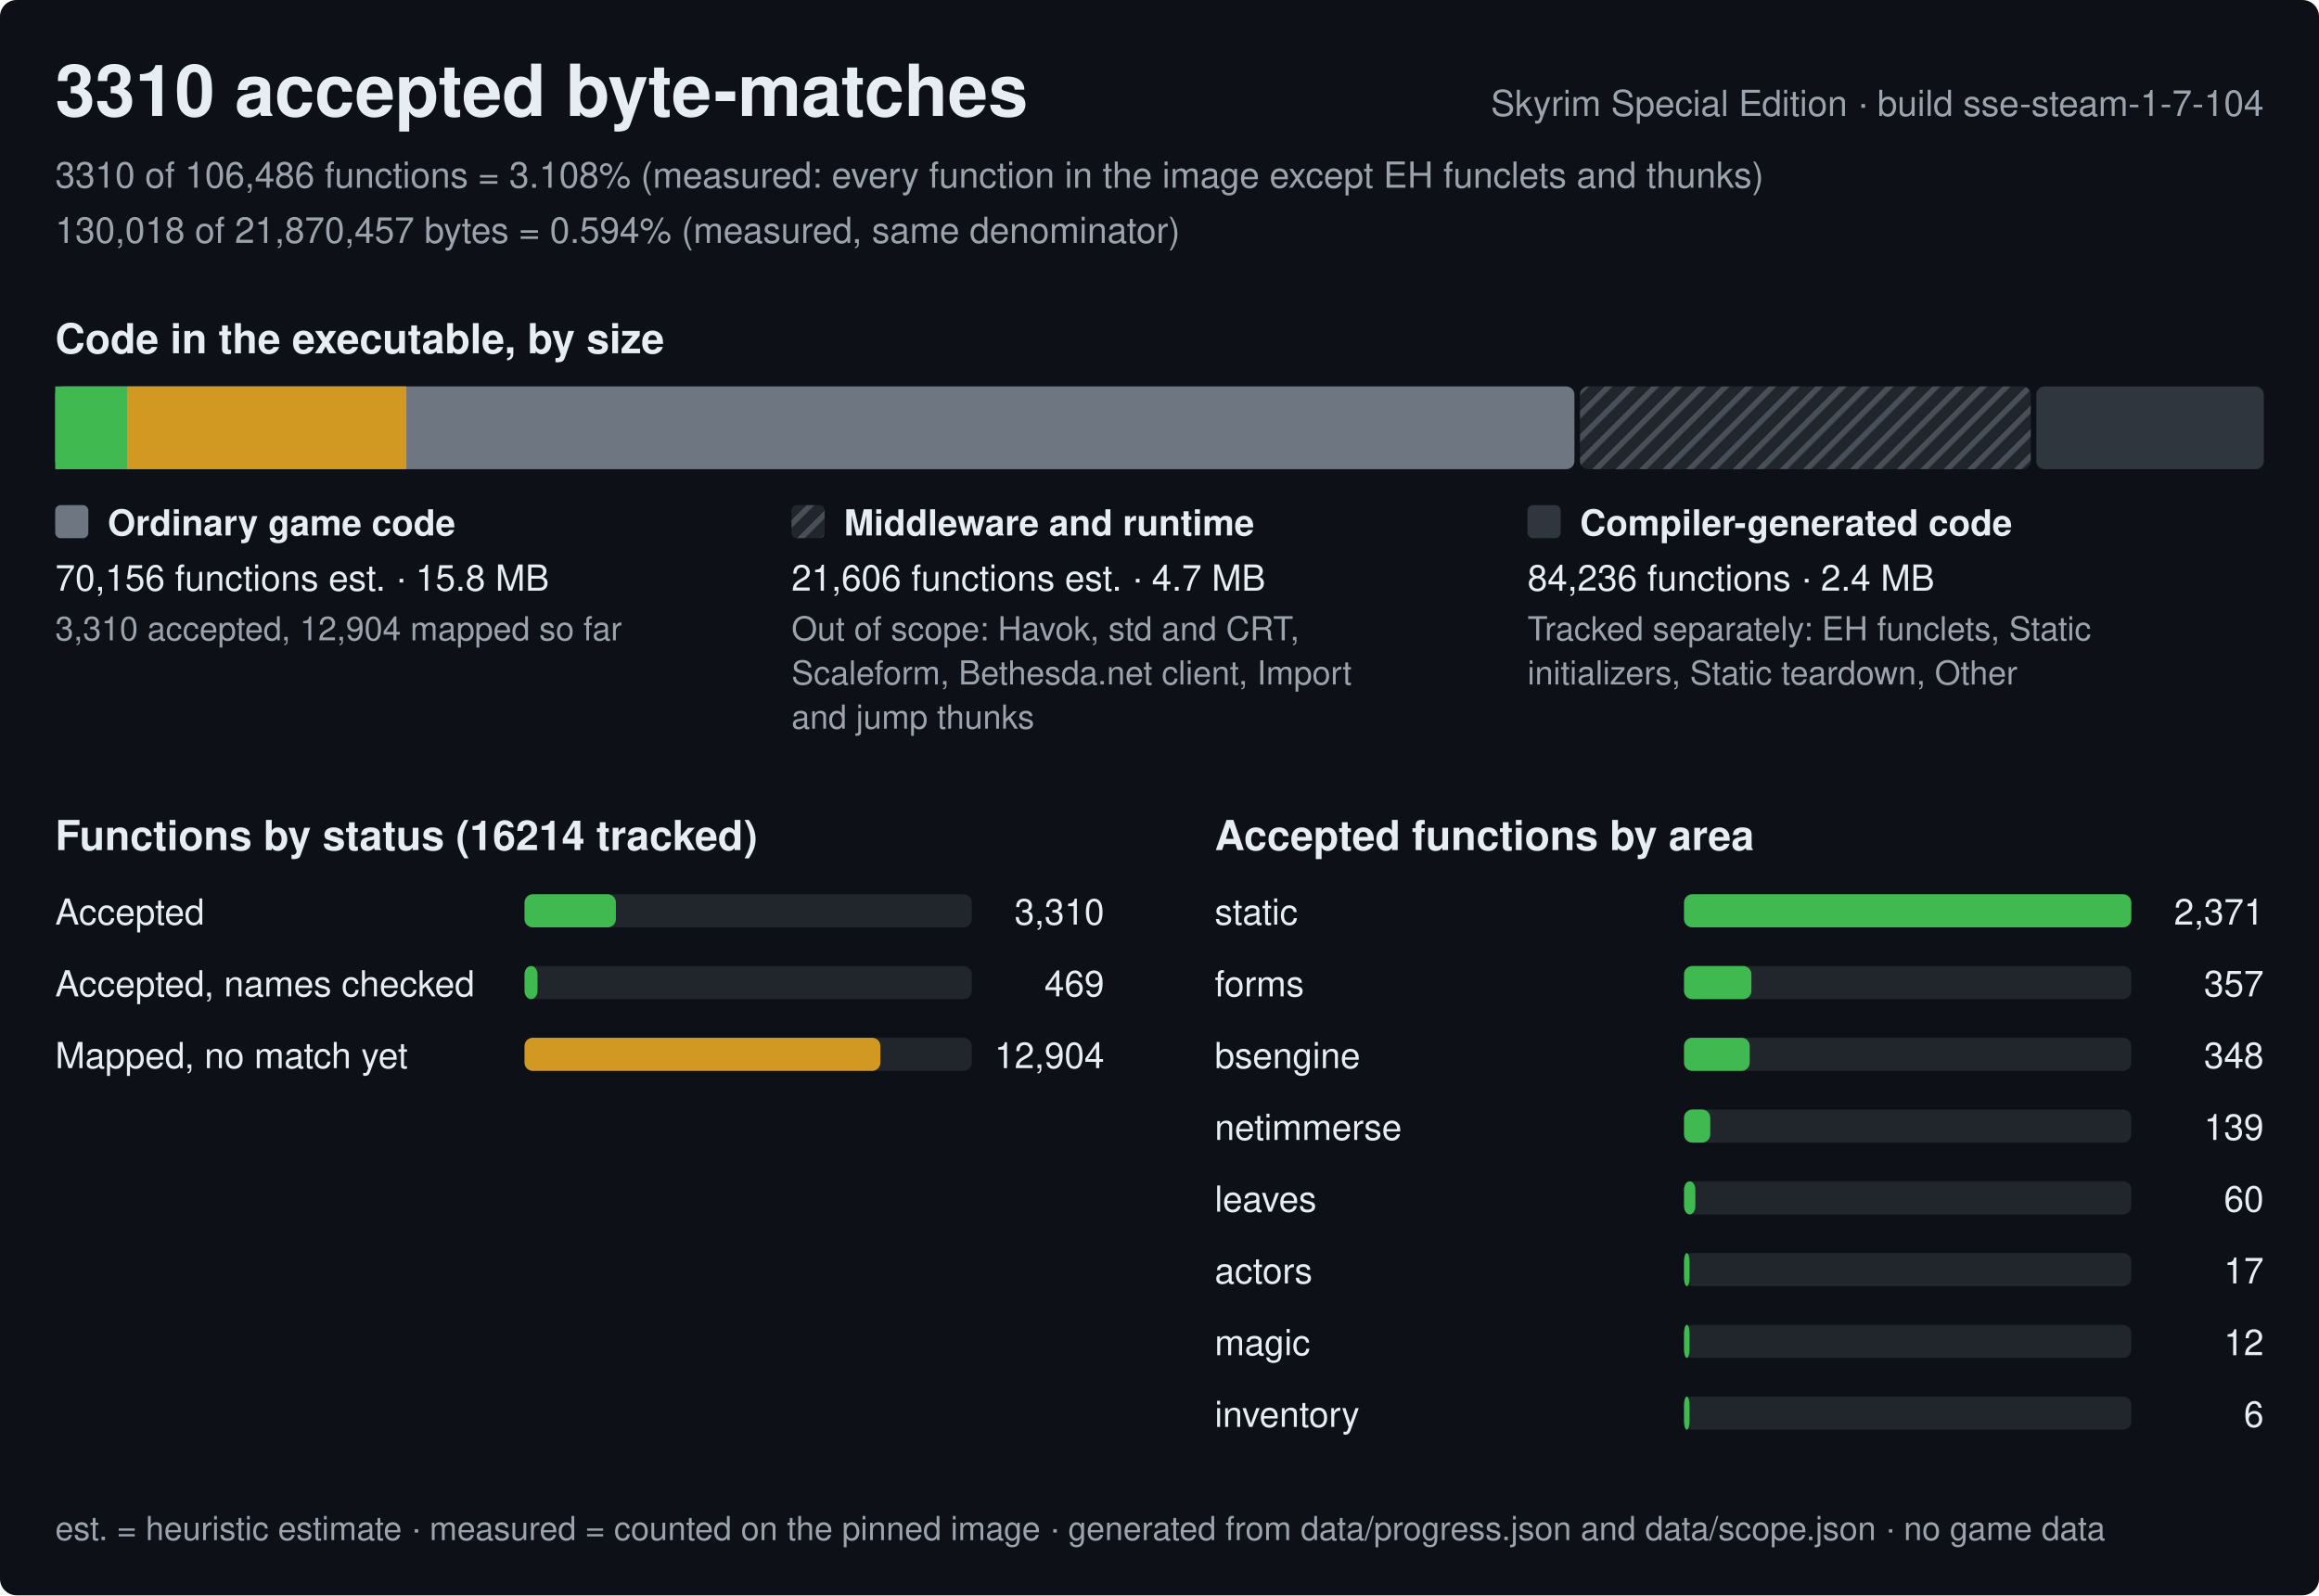
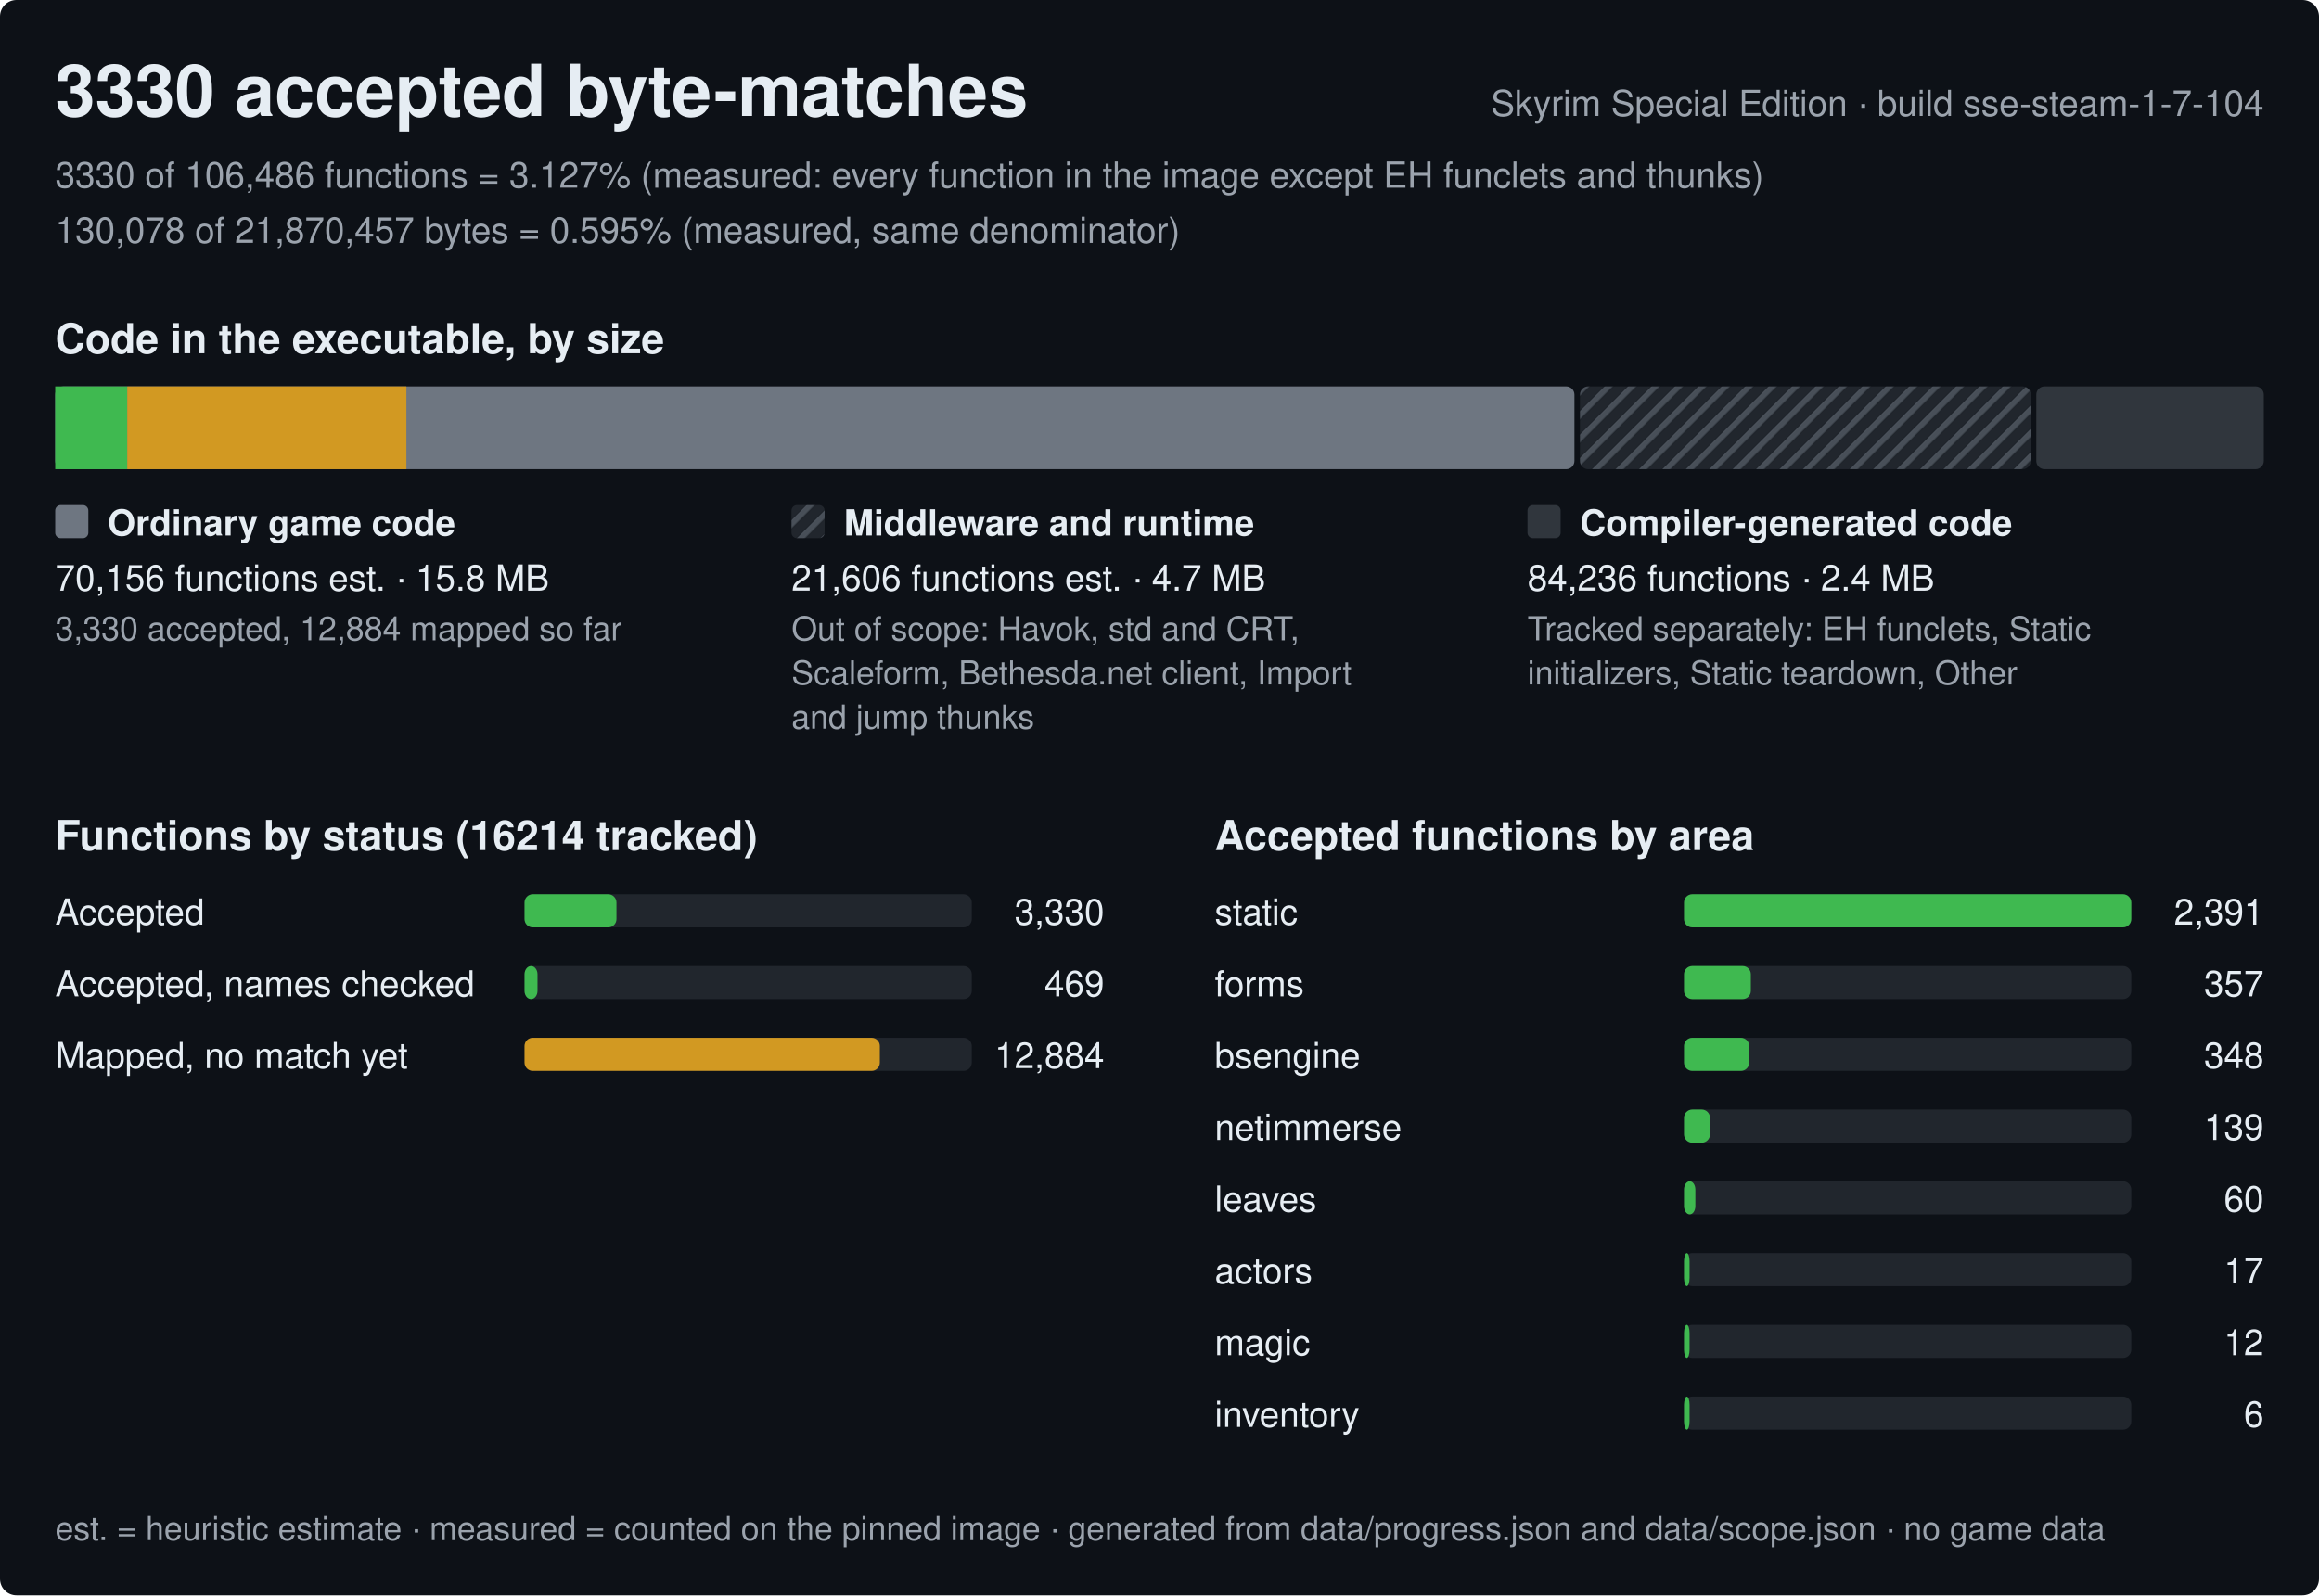
<svg xmlns="http://www.w3.org/2000/svg" width="840" height="578" viewBox="0 0 840 578" role="img" aria-label="Progress of the Skyrim Special Edition byte-matching reconstruction, build sse-steam-1-7-104">
  <style>text{font-family:-apple-system,BlinkMacSystemFont,'Segoe UI',Helvetica,Arial,sans-serif;fill:#e6edf3;white-space:pre}.h{font-size:26px;font-weight:600}.st{font-size:15px;font-weight:600}.lb{font-size:13px;font-weight:600}.bl{font-size:12px;font-weight:600;stroke:#0d1117;stroke-width:3px;paint-order:stroke;stroke-linejoin:round}.rl{font-size:13px}.fn{font-size:12px;fill:#9ba3ad}.mu{fill:#9ba3ad}</style>
  <defs>
    <pattern id="hx" width="6" height="6" patternUnits="userSpaceOnUse" patternTransform="rotate(45)">
      <rect width="6" height="6" fill="#21262d" />
      <rect width="2" height="6" fill="#484f58" />
    </pattern>
  </defs>
  <rect width="840" height="578" rx="6" fill="#0d1117" />
-   <text x="20" y="42" class="h">3310 accepted byte-matches</text>
+   <text x="20" y="42" class="h">3330 accepted byte-matches</text>
  <text x="820" y="42" class="rl mu" text-anchor="end">Skyrim Special Edition · build sse-steam-1-7-104</text>
-   <text x="20" y="68" class="rl mu">3310 of 106,486 functions = 3.108% (measured: every function in the image except EH funclets and thunks)</text>
-   <text x="20" y="88" class="rl mu">130,018 of 21,870,457 bytes = 0.594% (measured, same denominator)</text>
+   <text x="20" y="68" class="rl mu">3330 of 106,486 functions = 3.127% (measured: every function in the image except EH funclets and thunks)</text>
+   <text x="20" y="88" class="rl mu">130,078 of 21,870,457 bytes = 0.595% (measured, same denominator)</text>
  <text x="20" y="128" class="st">Code in the executable, by size</text>
  <rect x="20" y="140" width="550.3" height="30" rx="3" fill="#6e7681" />
-   <rect x="20" y="140" width="26" height="30" fill="#3fb950" />
-   <rect x="46" y="140" width="101.2" height="30" fill="#d29922" />
+   <rect x="20" y="140" width="26.1" height="30" fill="#3fb950" />
+   <rect x="46.1" y="140" width="101.1" height="30" fill="#d29922" />
  <rect x="572.3" y="140" width="163.3" height="30" rx="3" fill="url(#hx)" />
  <rect x="737.6" y="140" width="82.4" height="30" rx="3" fill="#30363d" />
  <rect x="20" y="183" width="12" height="12" rx="2" fill="#6e7681" />
  <text x="39" y="194" class="lb">Ordinary game code</text>
  <text x="20" y="214" class="rl">70,156 functions est. · 15.8 MB</text>
-   <text x="20" y="232" class="fn">3,310 accepted, 12,904 mapped so far</text>
+   <text x="20" y="232" class="fn">3,330 accepted, 12,884 mapped so far</text>
  <rect x="286.7" y="183" width="12" height="12" rx="2" fill="url(#hx)" />
  <text x="305.7" y="194" class="lb">Middleware and runtime</text>
  <text x="286.7" y="214" class="rl">21,606 functions est. · 4.7 MB</text>
  <text x="286.7" y="232" class="fn">Out of scope: Havok, std and CRT,</text>
  <text x="286.7" y="248" class="fn">Scaleform, Bethesda.net client, Import</text>
  <text x="286.7" y="264" class="fn">and jump thunks</text>
  <rect x="553.3" y="183" width="12" height="12" rx="2" fill="#30363d" />
  <text x="572.3" y="194" class="lb">Compiler-generated code</text>
  <text x="553.3" y="214" class="rl">84,236 functions · 2.4 MB</text>
  <text x="553.3" y="232" class="fn">Tracked separately: EH funclets, Static</text>
  <text x="553.3" y="248" class="fn">initializers, Static teardown, Other</text>
  <text x="20" y="308" class="st">Functions by status (16214 tracked)</text>
  <text x="20" y="335" class="rl">Accepted</text>
  <rect x="190" y="324" width="162.0" height="12" rx="3" fill="#21262d" />
-   <rect x="190" y="324" width="33.1" height="12" rx="3" fill="#3fb950" />
-   <text x="400.0" y="335" class="rl" text-anchor="end">3,310</text>
+   <rect x="190" y="324" width="33.3" height="12" rx="3" fill="#3fb950" />
+   <text x="400.0" y="335" class="rl" text-anchor="end">3,330</text>
  <text x="20" y="361" class="rl">Accepted, names checked</text>
  <rect x="190" y="350" width="162.0" height="12" rx="3" fill="#21262d" />
  <rect x="190" y="350" width="4.7" height="12" rx="3" fill="#3fb950" />
  <text x="400.0" y="361" class="rl" text-anchor="end">469</text>
  <text x="20" y="387" class="rl">Mapped, no match yet</text>
  <rect x="190" y="376" width="162.0" height="12" rx="3" fill="#21262d" />
-   <rect x="190" y="376" width="128.9" height="12" rx="3" fill="#d29922" />
-   <text x="400.0" y="387" class="rl" text-anchor="end">12,904</text>
+   <rect x="190" y="376" width="128.7" height="12" rx="3" fill="#d29922" />
+   <text x="400.0" y="387" class="rl" text-anchor="end">12,884</text>
  <text x="440.0" y="308" class="st">Accepted functions by area</text>
  <text x="440.0" y="335" class="rl">static</text>
  <rect x="610.0" y="324" width="162.0" height="12" rx="3" fill="#21262d" />
  <rect x="610.0" y="324" width="162" height="12" rx="3" fill="#3fb950" />
-   <text x="820.0" y="335" class="rl" text-anchor="end">2,371</text>
+   <text x="820.0" y="335" class="rl" text-anchor="end">2,391</text>
  <text x="440.0" y="361" class="rl">forms</text>
  <rect x="610.0" y="350" width="162.0" height="12" rx="3" fill="#21262d" />
-   <rect x="610.0" y="350" width="24.4" height="12" rx="3" fill="#3fb950" />
+   <rect x="610.0" y="350" width="24.2" height="12" rx="3" fill="#3fb950" />
  <text x="820.0" y="361" class="rl" text-anchor="end">357</text>
  <text x="440.0" y="387" class="rl">bsengine</text>
  <rect x="610.0" y="376" width="162.0" height="12" rx="3" fill="#21262d" />
-   <rect x="610.0" y="376" width="23.8" height="12" rx="3" fill="#3fb950" />
+   <rect x="610.0" y="376" width="23.6" height="12" rx="3" fill="#3fb950" />
  <text x="820.0" y="387" class="rl" text-anchor="end">348</text>
  <text x="440.0" y="413" class="rl">netimmerse</text>
  <rect x="610.0" y="402" width="162.0" height="12" rx="3" fill="#21262d" />
-   <rect x="610.0" y="402" width="9.5" height="12" rx="3" fill="#3fb950" />
+   <rect x="610.0" y="402" width="9.4" height="12" rx="3" fill="#3fb950" />
  <text x="820.0" y="413" class="rl" text-anchor="end">139</text>
  <text x="440.0" y="439" class="rl">leaves</text>
  <rect x="610.0" y="428" width="162.0" height="12" rx="3" fill="#21262d" />
  <rect x="610.0" y="428" width="4.1" height="12" rx="3" fill="#3fb950" />
  <text x="820.0" y="439" class="rl" text-anchor="end">60</text>
  <text x="440.0" y="465" class="rl">actors</text>
  <rect x="610.0" y="454" width="162.0" height="12" rx="3" fill="#21262d" />
  <rect x="610.0" y="454" width="2" height="12" rx="3" fill="#3fb950" />
  <text x="820.0" y="465" class="rl" text-anchor="end">17</text>
  <text x="440.0" y="491" class="rl">magic</text>
  <rect x="610.0" y="480" width="162.0" height="12" rx="3" fill="#21262d" />
  <rect x="610.0" y="480" width="2" height="12" rx="3" fill="#3fb950" />
  <text x="820.0" y="491" class="rl" text-anchor="end">12</text>
  <text x="440.0" y="517" class="rl">inventory</text>
  <rect x="610.0" y="506" width="162.0" height="12" rx="3" fill="#21262d" />
  <rect x="610.0" y="506" width="2" height="12" rx="3" fill="#3fb950" />
  <text x="820.0" y="517" class="rl" text-anchor="end">6</text>
  <text x="20" y="558" class="fn">est. = heuristic estimate · measured = counted on the pinned image · generated from data/progress.json and data/scope.json · no game data</text>
</svg>
